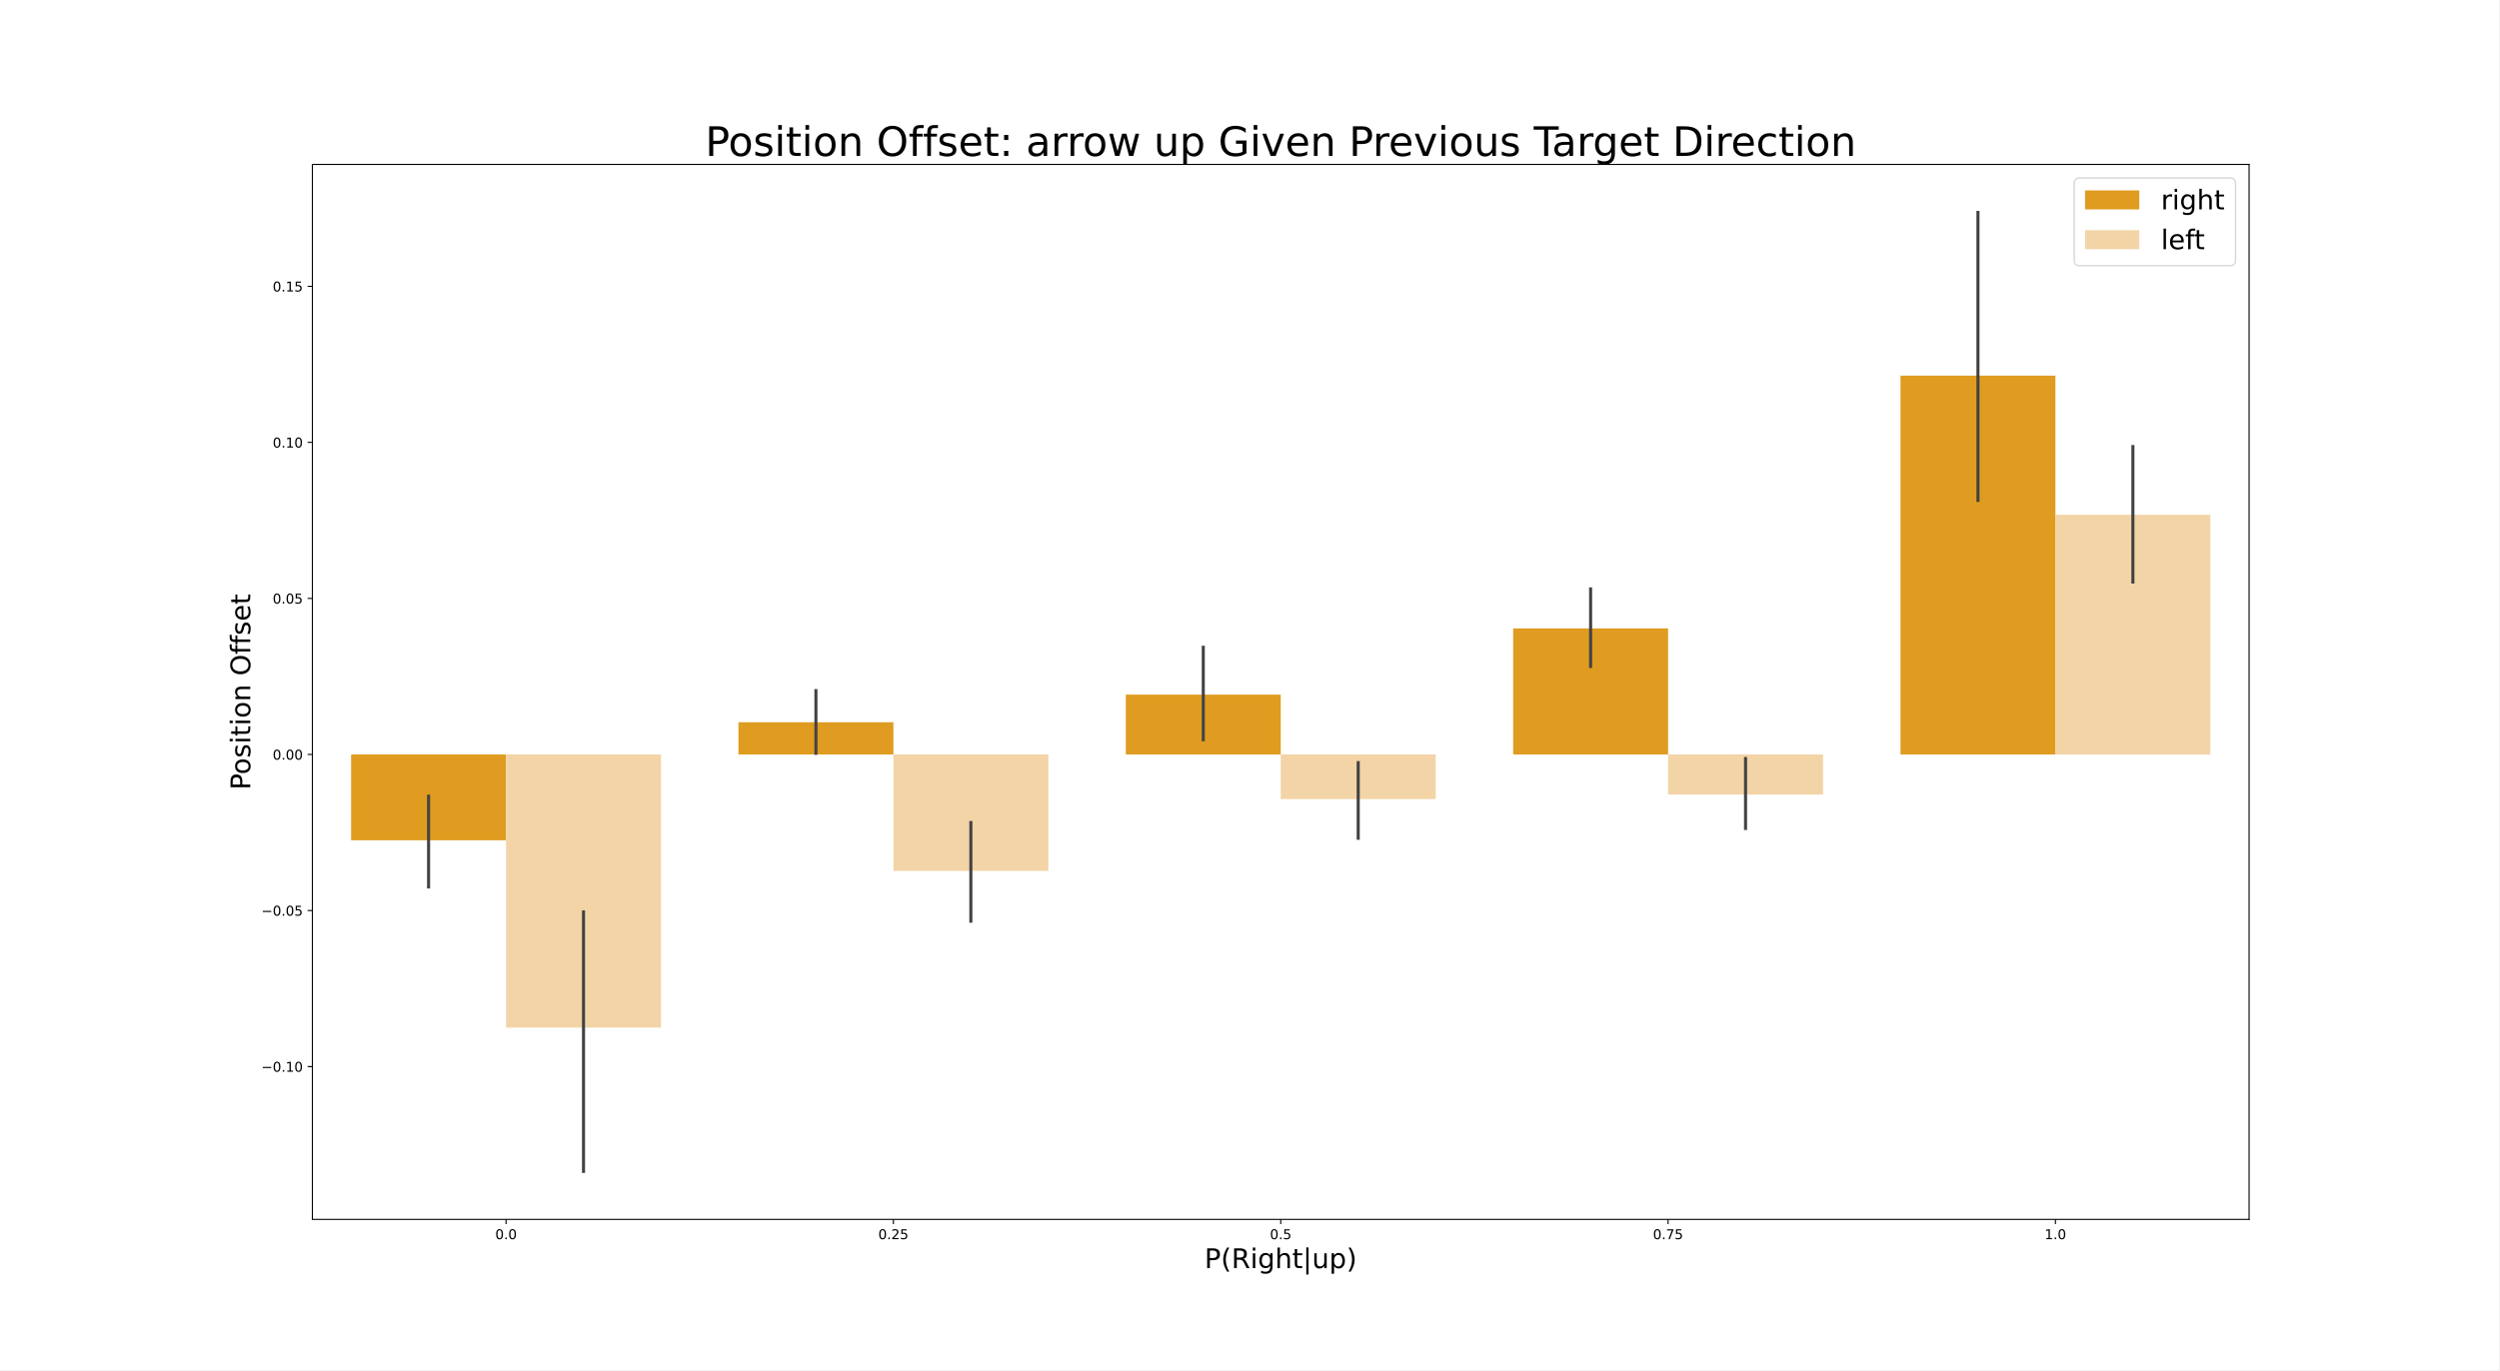
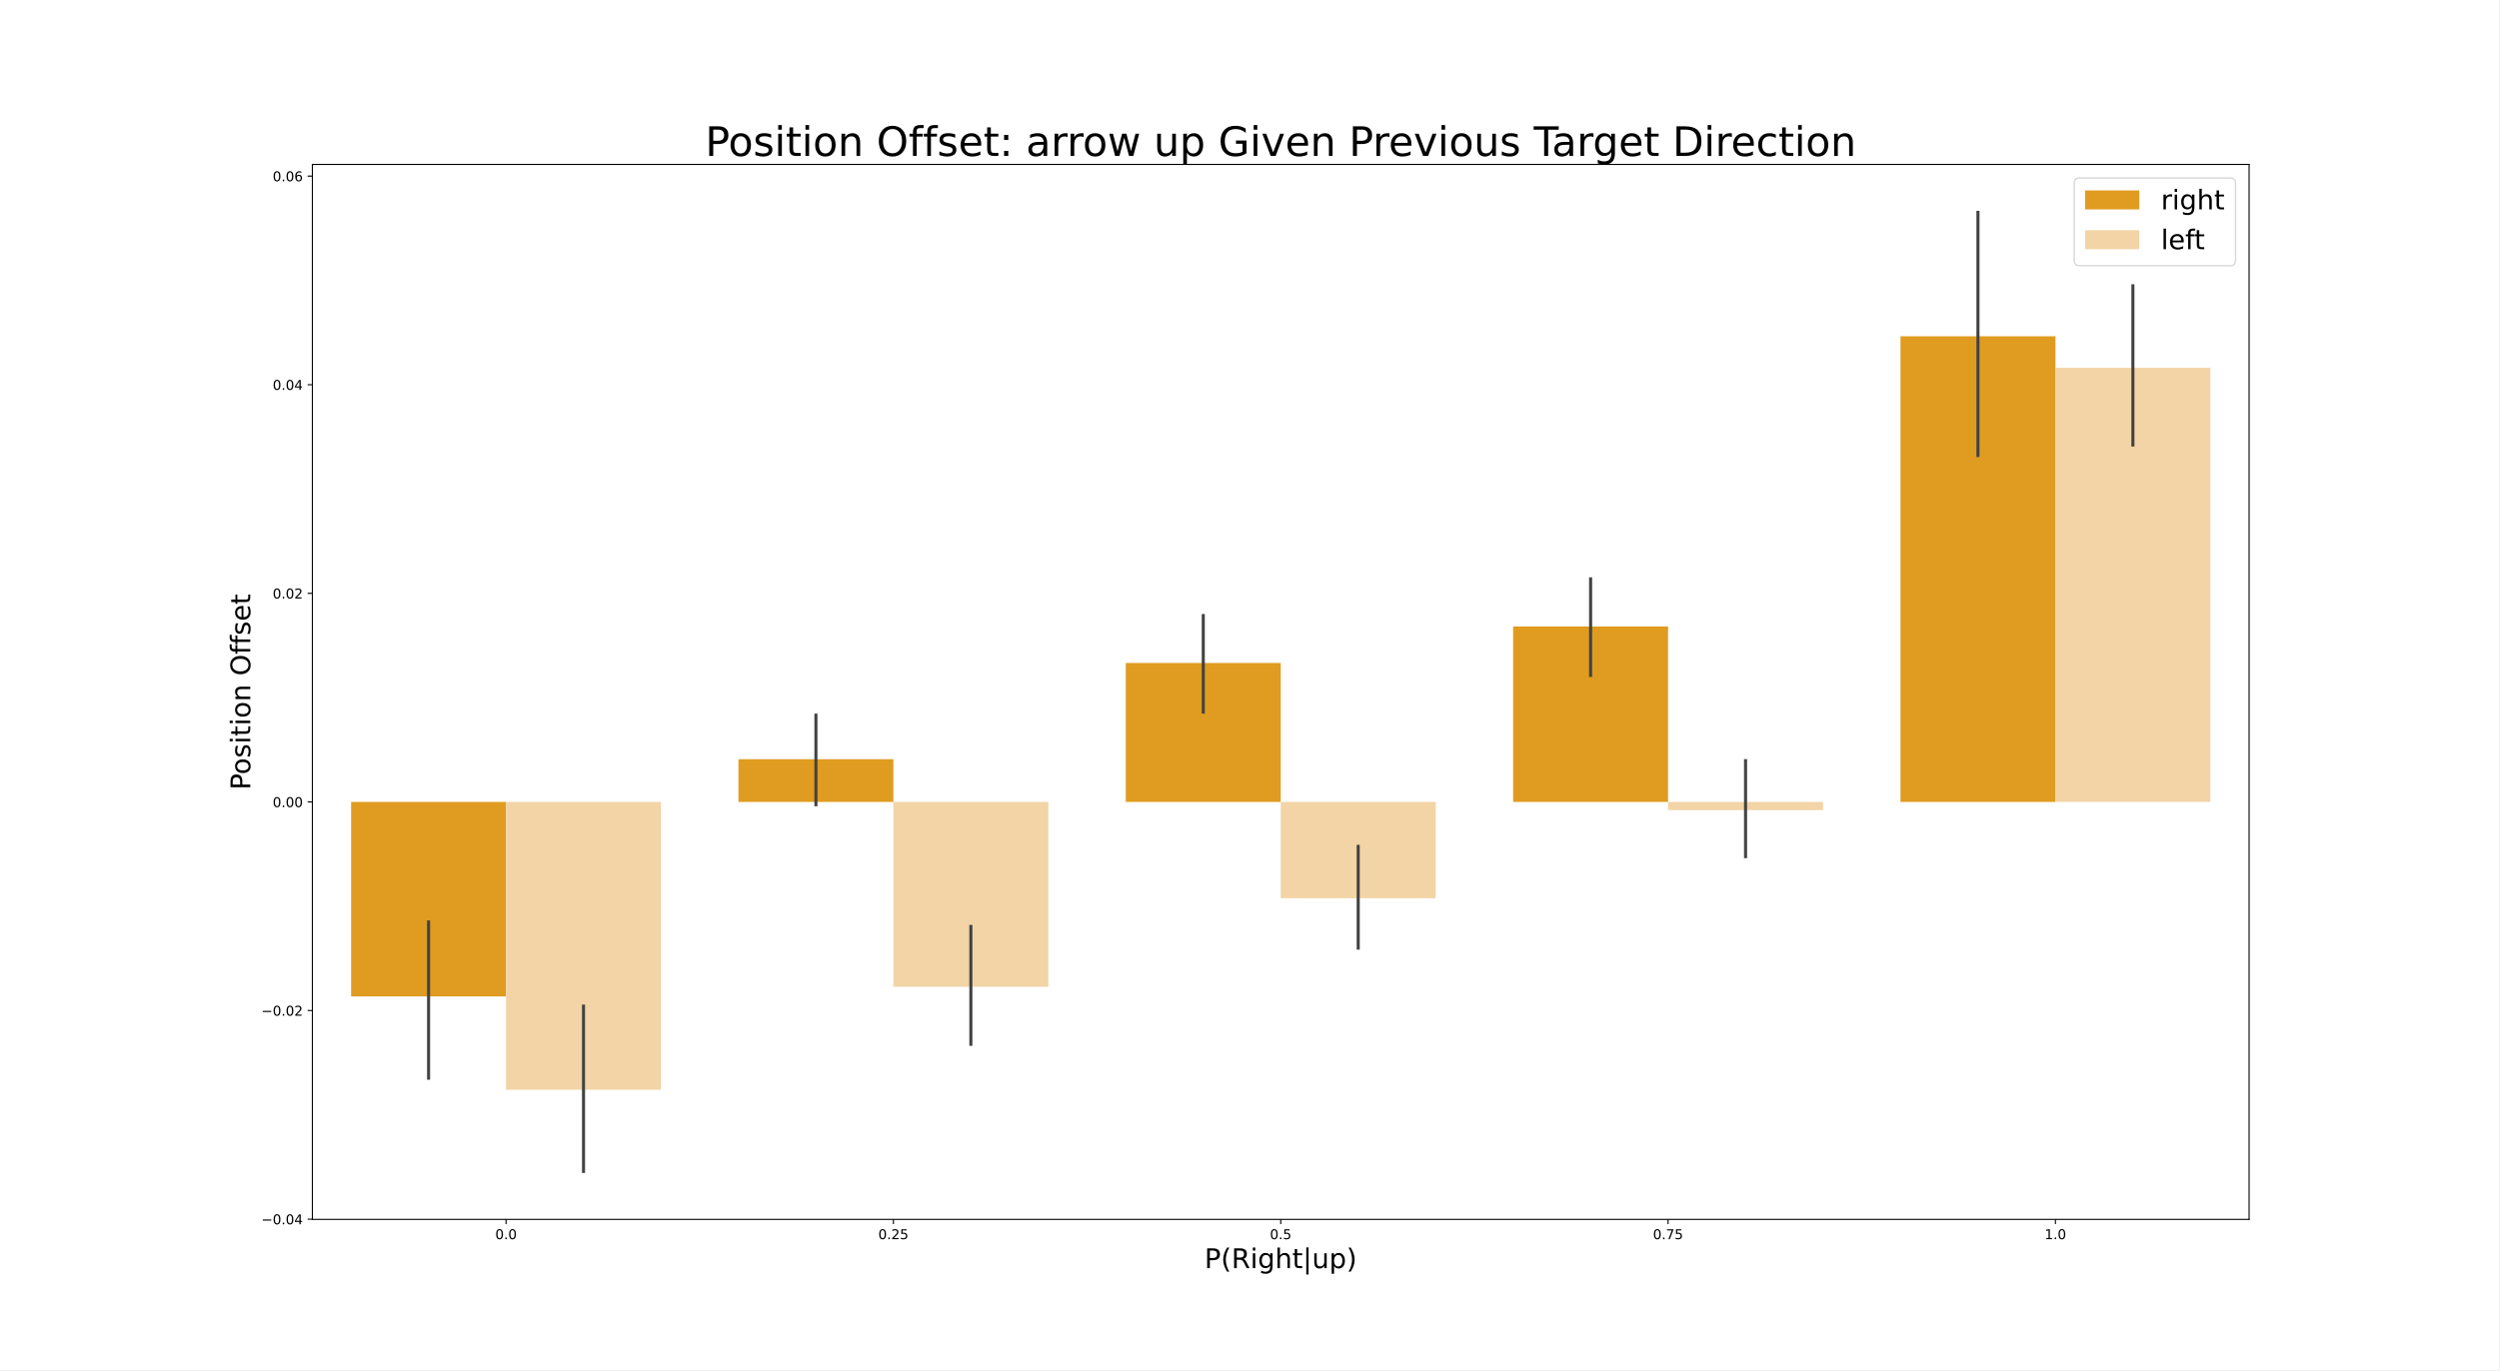
<svg xmlns="http://www.w3.org/2000/svg" xmlns:xlink="http://www.w3.org/1999/xlink" width="1843.2pt" height="1010.88pt" viewBox="0 0 1843.2 1010.88" version="1.1">
  <defs>
    <style type="text/css">*{stroke-linejoin: round; stroke-linecap: butt}</style>
  </defs>
  <g id="figure_1">
    <g id="patch_1">
      <path d="M 0 1010.88  L 1843.2 1010.88  L 1843.2 0  L 0 0  z " style="fill: #ffffff" />
    </g>
    <g id="axes_1">
      <g id="patch_2">
        <path d="M 230.4 899.683  L 1658.88 899.683  L 1658.88 121.306  L 230.4 121.306  z " style="fill: #ffffff" />
      </g>
      <g id="patch_3">
-         <path d="M 258.97 556.665  L 373.248 556.665  L 373.248 619.976  L 258.97 619.976  z " clip-path="url(#p16f278cf27)" style="fill: #df9c20" />
+         <path d="M 258.97 591.684  L 373.248 591.684  L 373.248 735.194  L 258.97 735.194  z " clip-path="url(#p121ba5d5dd)" style="fill: #df9c20" />
      </g>
      <g id="patch_4">
-         <path d="M 544.666 556.665  L 658.944 556.665  L 658.944 532.896  L 544.666 532.896  z " clip-path="url(#p16f278cf27)" style="fill: #df9c20" />
+         <path d="M 544.666 591.684  L 658.944 591.684  L 658.944 560.154  L 544.666 560.154  z " clip-path="url(#p121ba5d5dd)" style="fill: #df9c20" />
      </g>
      <g id="patch_5">
-         <path d="M 830.362 556.665  L 944.64 556.665  L 944.64 512.5  L 830.362 512.5  z " clip-path="url(#p16f278cf27)" style="fill: #df9c20" />
+         <path d="M 830.362 591.684  L 944.64 591.684  L 944.64 489.157  L 830.362 489.157  z " clip-path="url(#p121ba5d5dd)" style="fill: #df9c20" />
      </g>
      <g id="patch_6">
-         <path d="M 1116.058 556.665  L 1230.336 556.665  L 1230.336 463.643  L 1116.058 463.643  z " clip-path="url(#p16f278cf27)" style="fill: #df9c20" />
+         <path d="M 1116.058 591.684  L 1230.336 591.684  L 1230.336 462.225  L 1116.058 462.225  z " clip-path="url(#p121ba5d5dd)" style="fill: #df9c20" />
      </g>
      <g id="patch_7">
-         <path d="M 1401.754 556.665  L 1516.032 556.665  L 1516.032 277.151  L 1401.754 277.151  z " clip-path="url(#p16f278cf27)" style="fill: #df9c20" />
+         <path d="M 1401.754 591.684  L 1516.032 591.684  L 1516.032 248.1  L 1401.754 248.1  z " clip-path="url(#p121ba5d5dd)" style="fill: #df9c20" />
      </g>
      <g id="patch_8">
-         <path d="M 373.248 556.665  L 487.526 556.665  L 487.526 758.185  L 373.248 758.185  z " clip-path="url(#p16f278cf27)" style="fill: #f2d4a6" />
+         <path d="M 373.248 591.684  L 487.526 591.684  L 487.526 804.047  L 373.248 804.047  z " clip-path="url(#p121ba5d5dd)" style="fill: #f2d4a6" />
      </g>
      <g id="patch_9">
-         <path d="M 658.944 556.665  L 773.222 556.665  L 773.222 642.55  L 658.944 642.55  z " clip-path="url(#p16f278cf27)" style="fill: #f2d4a6" />
+         <path d="M 658.944 591.684  L 773.222 591.684  L 773.222 728.062  L 658.944 728.062  z " clip-path="url(#p121ba5d5dd)" style="fill: #f2d4a6" />
      </g>
      <g id="patch_10">
-         <path d="M 944.64 556.665  L 1058.918 556.665  L 1058.918 589.569  L 944.64 589.569  z " clip-path="url(#p16f278cf27)" style="fill: #f2d4a6" />
+         <path d="M 944.64 591.684  L 1058.918 591.684  L 1058.918 662.725  L 944.64 662.725  z " clip-path="url(#p121ba5d5dd)" style="fill: #f2d4a6" />
      </g>
      <g id="patch_11">
-         <path d="M 1230.336 556.665  L 1344.614 556.665  L 1344.614 586.218  L 1230.336 586.218  z " clip-path="url(#p16f278cf27)" style="fill: #f2d4a6" />
+         <path d="M 1230.336 591.684  L 1344.614 591.684  L 1344.614 597.696  L 1230.336 597.696  z " clip-path="url(#p121ba5d5dd)" style="fill: #f2d4a6" />
      </g>
      <g id="patch_12">
-         <path d="M 1516.032 556.665  L 1630.31 556.665  L 1630.31 379.823  L 1516.032 379.823  z " clip-path="url(#p16f278cf27)" style="fill: #f2d4a6" />
+         <path d="M 1516.032 591.684  L 1630.31 591.684  L 1630.31 271.41  L 1516.032 271.41  z " clip-path="url(#p121ba5d5dd)" style="fill: #f2d4a6" />
      </g>
      <g id="patch_13">
-         <path d="M 373.248 556.665  L 373.248 556.665  L 373.248 556.665  L 373.248 556.665  z " clip-path="url(#p16f278cf27)" style="fill: #df9c20" />
+         <path d="M 373.248 591.684  L 373.248 591.684  L 373.248 591.684  L 373.248 591.684  z " clip-path="url(#p121ba5d5dd)" style="fill: #df9c20" />
      </g>
      <g id="patch_14">
-         <path d="M 373.248 556.665  L 373.248 556.665  L 373.248 556.665  L 373.248 556.665  z " clip-path="url(#p16f278cf27)" style="fill: #f2d4a6" />
+         <path d="M 373.248 591.684  L 373.248 591.684  L 373.248 591.684  L 373.248 591.684  z " clip-path="url(#p121ba5d5dd)" style="fill: #f2d4a6" />
      </g>
      <g id="matplotlib.axis_1">
        <g id="xtick_1">
          <g id="line2d_1">
            <defs>
-               <path id="m11d85e8d3a" d="M 0 0  L 0 3.5  " style="stroke: #000000; stroke-width: 0.8" />
+               <path id="mec82e5e727" d="M 0 0  L 0 3.5  " style="stroke: #000000; stroke-width: 0.8" />
            </defs>
            <g>
-               <use xlink:href="#m11d85e8d3a" x="373.248" y="899.683" style="stroke: #000000; stroke-width: 0.8" />
+               <use xlink:href="#mec82e5e727" x="373.248" y="899.683" style="stroke: #000000; stroke-width: 0.8" />
            </g>
          </g>
          <g id="text_1">
            <g transform="translate(365.2964 914.2816) scale(0.1 -0.1)">
              <defs>
                <path id="DejaVuSans-30" d="M 2034 4250  Q 1547 4250 1301 3770  Q 1056 3291 1056 2328  Q 1056 1369 1301 889  Q 1547 409 2034 409  Q 2525 409 2770 889  Q 3016 1369 3016 2328  Q 3016 3291 2770 3770  Q 2525 4250 2034 4250  z M 2034 4750  Q 2819 4750 3233 4129  Q 3647 3509 3647 2328  Q 3647 1150 3233 529  Q 2819 -91 2034 -91  Q 1250 -91 836 529  Q 422 1150 422 2328  Q 422 3509 836 4129  Q 1250 4750 2034 4750  z " transform="scale(0.015625)" />
                <path id="DejaVuSans-2e" d="M 684 794  L 1344 794  L 1344 0  L 684 0  L 684 794  z " transform="scale(0.015625)" />
              </defs>
              <use xlink:href="#DejaVuSans-30" />
              <use xlink:href="#DejaVuSans-2e" x="63.623" />
              <use xlink:href="#DejaVuSans-30" x="95.41" />
            </g>
          </g>
        </g>
        <g id="xtick_2">
          <g id="line2d_2">
            <g>
-               <use xlink:href="#m11d85e8d3a" x="658.944" y="899.683" style="stroke: #000000; stroke-width: 0.8" />
+               <use xlink:href="#mec82e5e727" x="658.944" y="899.683" style="stroke: #000000; stroke-width: 0.8" />
            </g>
          </g>
          <g id="text_2">
            <g transform="translate(647.8112 914.2816) scale(0.1 -0.1)">
              <defs>
                <path id="DejaVuSans-32" d="M 1228 531  L 3431 531  L 3431 0  L 469 0  L 469 531  Q 828 903 1448 1529  Q 2069 2156 2228 2338  Q 2531 2678 2651 2914  Q 2772 3150 2772 3378  Q 2772 3750 2511 3984  Q 2250 4219 1831 4219  Q 1534 4219 1204 4116  Q 875 4013 500 3803  L 500 4441  Q 881 4594 1212 4672  Q 1544 4750 1819 4750  Q 2544 4750 2975 4387  Q 3406 4025 3406 3419  Q 3406 3131 3298 2873  Q 3191 2616 2906 2266  Q 2828 2175 2409 1742  Q 1991 1309 1228 531  z " transform="scale(0.015625)" />
                <path id="DejaVuSans-35" d="M 691 4666  L 3169 4666  L 3169 4134  L 1269 4134  L 1269 2991  Q 1406 3038 1543 3061  Q 1681 3084 1819 3084  Q 2600 3084 3056 2656  Q 3513 2228 3513 1497  Q 3513 744 3044 326  Q 2575 -91 1722 -91  Q 1428 -91 1123 -41  Q 819 9 494 109  L 494 744  Q 775 591 1075 516  Q 1375 441 1709 441  Q 2250 441 2565 725  Q 2881 1009 2881 1497  Q 2881 1984 2565 2268  Q 2250 2553 1709 2553  Q 1456 2553 1204 2497  Q 953 2441 691 2322  L 691 4666  z " transform="scale(0.015625)" />
              </defs>
              <use xlink:href="#DejaVuSans-30" />
              <use xlink:href="#DejaVuSans-2e" x="63.623" />
              <use xlink:href="#DejaVuSans-32" x="95.41" />
              <use xlink:href="#DejaVuSans-35" x="159.033" />
            </g>
          </g>
        </g>
        <g id="xtick_3">
          <g id="line2d_3">
            <g>
-               <use xlink:href="#m11d85e8d3a" x="944.64" y="899.683" style="stroke: #000000; stroke-width: 0.8" />
+               <use xlink:href="#mec82e5e727" x="944.64" y="899.683" style="stroke: #000000; stroke-width: 0.8" />
            </g>
          </g>
          <g id="text_3">
            <g transform="translate(936.6884 914.2816) scale(0.1 -0.1)">
              <use xlink:href="#DejaVuSans-30" />
              <use xlink:href="#DejaVuSans-2e" x="63.623" />
              <use xlink:href="#DejaVuSans-35" x="95.41" />
            </g>
          </g>
        </g>
        <g id="xtick_4">
          <g id="line2d_4">
            <g>
-               <use xlink:href="#m11d85e8d3a" x="1230.336" y="899.683" style="stroke: #000000; stroke-width: 0.8" />
+               <use xlink:href="#mec82e5e727" x="1230.336" y="899.683" style="stroke: #000000; stroke-width: 0.8" />
            </g>
          </g>
          <g id="text_4">
            <g transform="translate(1219.203 914.2816) scale(0.1 -0.1)">
              <defs>
                <path id="DejaVuSans-37" d="M 525 4666  L 3525 4666  L 3525 4397  L 1831 0  L 1172 0  L 2766 4134  L 525 4134  L 525 4666  z " transform="scale(0.015625)" />
              </defs>
              <use xlink:href="#DejaVuSans-30" />
              <use xlink:href="#DejaVuSans-2e" x="63.623" />
              <use xlink:href="#DejaVuSans-37" x="95.41" />
              <use xlink:href="#DejaVuSans-35" x="159.033" />
            </g>
          </g>
        </g>
        <g id="xtick_5">
          <g id="line2d_5">
            <g>
-               <use xlink:href="#m11d85e8d3a" x="1516.032" y="899.683" style="stroke: #000000; stroke-width: 0.8" />
+               <use xlink:href="#mec82e5e727" x="1516.032" y="899.683" style="stroke: #000000; stroke-width: 0.8" />
            </g>
          </g>
          <g id="text_5">
            <g transform="translate(1508.08 914.2816) scale(0.1 -0.1)">
              <defs>
                <path id="DejaVuSans-31" d="M 794 531  L 1825 531  L 1825 4091  L 703 3866  L 703 4441  L 1819 4666  L 2450 4666  L 2450 531  L 3481 531  L 3481 0  L 794 0  L 794 531  z " transform="scale(0.015625)" />
              </defs>
              <use xlink:href="#DejaVuSans-31" />
              <use xlink:href="#DejaVuSans-2e" x="63.623" />
              <use xlink:href="#DejaVuSans-30" x="95.41" />
            </g>
          </g>
        </g>
        <g id="text_6">
          <g transform="translate(888.4197 935.6457) scale(0.2 -0.2)">
            <defs>
              <path id="DejaVuSans-50" d="M 1259 4147  L 1259 2394  L 2053 2394  Q 2494 2394 2734 2622  Q 2975 2850 2975 3272  Q 2975 3691 2734 3919  Q 2494 4147 2053 4147  L 1259 4147  z M 628 4666  L 2053 4666  Q 2838 4666 3239 4311  Q 3641 3956 3641 3272  Q 3641 2581 3239 2228  Q 2838 1875 2053 1875  L 1259 1875  L 1259 0  L 628 0  L 628 4666  z " transform="scale(0.015625)" />
              <path id="DejaVuSans-28" d="M 1984 4856  Q 1566 4138 1362 3434  Q 1159 2731 1159 2009  Q 1159 1288 1364 580  Q 1569 -128 1984 -844  L 1484 -844  Q 1016 -109 783 600  Q 550 1309 550 2009  Q 550 2706 781 3412  Q 1013 4119 1484 4856  L 1984 4856  z " transform="scale(0.015625)" />
              <path id="DejaVuSans-52" d="M 2841 2188  Q 3044 2119 3236 1894  Q 3428 1669 3622 1275  L 4263 0  L 3584 0  L 2988 1197  Q 2756 1666 2539 1819  Q 2322 1972 1947 1972  L 1259 1972  L 1259 0  L 628 0  L 628 4666  L 2053 4666  Q 2853 4666 3247 4331  Q 3641 3997 3641 3322  Q 3641 2881 3436 2590  Q 3231 2300 2841 2188  z M 1259 4147  L 1259 2491  L 2053 2491  Q 2509 2491 2742 2702  Q 2975 2913 2975 3322  Q 2975 3731 2742 3939  Q 2509 4147 2053 4147  L 1259 4147  z " transform="scale(0.015625)" />
              <path id="DejaVuSans-69" d="M 603 3500  L 1178 3500  L 1178 0  L 603 0  L 603 3500  z M 603 4863  L 1178 4863  L 1178 4134  L 603 4134  L 603 4863  z " transform="scale(0.015625)" />
              <path id="DejaVuSans-67" d="M 2906 1791  Q 2906 2416 2648 2759  Q 2391 3103 1925 3103  Q 1463 3103 1205 2759  Q 947 2416 947 1791  Q 947 1169 1205 825  Q 1463 481 1925 481  Q 2391 481 2648 825  Q 2906 1169 2906 1791  z M 3481 434  Q 3481 -459 3084 -895  Q 2688 -1331 1869 -1331  Q 1566 -1331 1297 -1286  Q 1028 -1241 775 -1147  L 775 -588  Q 1028 -725 1275 -790  Q 1522 -856 1778 -856  Q 2344 -856 2625 -561  Q 2906 -266 2906 331  L 2906 616  Q 2728 306 2450 153  Q 2172 0 1784 0  Q 1141 0 747 490  Q 353 981 353 1791  Q 353 2603 747 3093  Q 1141 3584 1784 3584  Q 2172 3584 2450 3431  Q 2728 3278 2906 2969  L 2906 3500  L 3481 3500  L 3481 434  z " transform="scale(0.015625)" />
              <path id="DejaVuSans-68" d="M 3513 2113  L 3513 0  L 2938 0  L 2938 2094  Q 2938 2591 2744 2837  Q 2550 3084 2163 3084  Q 1697 3084 1428 2787  Q 1159 2491 1159 1978  L 1159 0  L 581 0  L 581 4863  L 1159 4863  L 1159 2956  Q 1366 3272 1645 3428  Q 1925 3584 2291 3584  Q 2894 3584 3203 3211  Q 3513 2838 3513 2113  z " transform="scale(0.015625)" />
              <path id="DejaVuSans-74" d="M 1172 4494  L 1172 3500  L 2356 3500  L 2356 3053  L 1172 3053  L 1172 1153  Q 1172 725 1289 603  Q 1406 481 1766 481  L 2356 481  L 2356 0  L 1766 0  Q 1100 0 847 248  Q 594 497 594 1153  L 594 3053  L 172 3053  L 172 3500  L 594 3500  L 594 4494  L 1172 4494  z " transform="scale(0.015625)" />
              <path id="DejaVuSans-7c" d="M 1344 4891  L 1344 -1509  L 813 -1509  L 813 4891  L 1344 4891  z " transform="scale(0.015625)" />
              <path id="DejaVuSans-75" d="M 544 1381  L 544 3500  L 1119 3500  L 1119 1403  Q 1119 906 1312 657  Q 1506 409 1894 409  Q 2359 409 2629 706  Q 2900 1003 2900 1516  L 2900 3500  L 3475 3500  L 3475 0  L 2900 0  L 2900 538  Q 2691 219 2414 64  Q 2138 -91 1772 -91  Q 1169 -91 856 284  Q 544 659 544 1381  z M 1991 3584  L 1991 3584  z " transform="scale(0.015625)" />
              <path id="DejaVuSans-70" d="M 1159 525  L 1159 -1331  L 581 -1331  L 581 3500  L 1159 3500  L 1159 2969  Q 1341 3281 1617 3432  Q 1894 3584 2278 3584  Q 2916 3584 3314 3078  Q 3713 2572 3713 1747  Q 3713 922 3314 415  Q 2916 -91 2278 -91  Q 1894 -91 1617 61  Q 1341 213 1159 525  z M 3116 1747  Q 3116 2381 2855 2742  Q 2594 3103 2138 3103  Q 1681 3103 1420 2742  Q 1159 2381 1159 1747  Q 1159 1113 1420 752  Q 1681 391 2138 391  Q 2594 391 2855 752  Q 3116 1113 3116 1747  z " transform="scale(0.015625)" />
              <path id="DejaVuSans-29" d="M 513 4856  L 1013 4856  Q 1481 4119 1714 3412  Q 1947 2706 1947 2009  Q 1947 1309 1714 600  Q 1481 -109 1013 -844  L 513 -844  Q 928 -128 1133 580  Q 1338 1288 1338 2009  Q 1338 2731 1133 3434  Q 928 4138 513 4856  z " transform="scale(0.015625)" />
            </defs>
            <use xlink:href="#DejaVuSans-50" />
            <use xlink:href="#DejaVuSans-28" x="60.303" />
            <use xlink:href="#DejaVuSans-52" x="99.316" />
            <use xlink:href="#DejaVuSans-69" x="168.799" />
            <use xlink:href="#DejaVuSans-67" x="196.582" />
            <use xlink:href="#DejaVuSans-68" x="260.059" />
            <use xlink:href="#DejaVuSans-74" x="323.438" />
            <use xlink:href="#DejaVuSans-7c" x="362.646" />
            <use xlink:href="#DejaVuSans-75" x="396.338" />
            <use xlink:href="#DejaVuSans-70" x="459.717" />
            <use xlink:href="#DejaVuSans-29" x="523.193" />
          </g>
        </g>
      </g>
      <g id="matplotlib.axis_2">
        <g id="ytick_1">
          <g id="line2d_6">
            <defs>
-               <path id="mbf308cf0f1" d="M 0 0  L -3.5 0  " style="stroke: #000000; stroke-width: 0.8" />
+               <path id="m2bb3cd6222" d="M 0 0  L -3.5 0  " style="stroke: #000000; stroke-width: 0.8" />
            </defs>
            <g>
-               <use xlink:href="#mbf308cf0f1" x="230.4" y="786.947" style="stroke: #000000; stroke-width: 0.8" />
+               <use xlink:href="#m2bb3cd6222" x="230.4" y="899.516" style="stroke: #000000; stroke-width: 0.8" />
            </g>
          </g>
          <g id="text_7">
-             <g transform="translate(192.7547 790.7467) scale(0.1 -0.1)">
+             <g transform="translate(192.7547 903.315) scale(0.1 -0.1)">
              <defs>
                <path id="DejaVuSans-2212" d="M 678 2272  L 4684 2272  L 4684 1741  L 678 1741  L 678 2272  z " transform="scale(0.015625)" />
-               </defs>
-               <use xlink:href="#DejaVuSans-2212" />
-               <use xlink:href="#DejaVuSans-30" x="83.789" />
-               <use xlink:href="#DejaVuSans-2e" x="147.412" />
-               <use xlink:href="#DejaVuSans-31" x="179.199" />
-               <use xlink:href="#DejaVuSans-30" x="242.822" />
-             </g>
-           </g>
-         </g>
-         <g id="ytick_2">
-           <g id="line2d_7">
-             <g>
-               <use xlink:href="#mbf308cf0f1" x="230.4" y="671.806" style="stroke: #000000; stroke-width: 0.8" />
-             </g>
-           </g>
-           <g id="text_8">
-             <g transform="translate(192.7547 675.6055) scale(0.1 -0.1)">
+                 <path id="DejaVuSans-34" d="M 2419 4116  L 825 1625  L 2419 1625  L 2419 4116  z M 2253 4666  L 3047 4666  L 3047 1625  L 3713 1625  L 3713 1100  L 3047 1100  L 3047 0  L 2419 0  L 2419 1100  L 313 1100  L 313 1709  L 2253 4666  z " transform="scale(0.015625)" />
+               </defs>
              <use xlink:href="#DejaVuSans-2212" />
              <use xlink:href="#DejaVuSans-30" x="83.789" />
              <use xlink:href="#DejaVuSans-2e" x="147.412" />
              <use xlink:href="#DejaVuSans-30" x="179.199" />
-               <use xlink:href="#DejaVuSans-35" x="242.822" />
+               <use xlink:href="#DejaVuSans-34" x="242.822" />
+             </g>
+           </g>
+         </g>
+         <g id="ytick_2">
+           <g id="line2d_7">
+             <g>
+               <use xlink:href="#m2bb3cd6222" x="230.4" y="745.6" style="stroke: #000000; stroke-width: 0.8" />
+             </g>
+           </g>
+           <g id="text_8">
+             <g transform="translate(192.7547 749.3989) scale(0.1 -0.1)">
+               <use xlink:href="#DejaVuSans-2212" />
+               <use xlink:href="#DejaVuSans-30" x="83.789" />
+               <use xlink:href="#DejaVuSans-2e" x="147.412" />
+               <use xlink:href="#DejaVuSans-30" x="179.199" />
+               <use xlink:href="#DejaVuSans-32" x="242.822" />
            </g>
          </g>
        </g>
        <g id="ytick_3">
          <g id="line2d_8">
            <g>
-               <use xlink:href="#mbf308cf0f1" x="230.4" y="556.665" style="stroke: #000000; stroke-width: 0.8" />
+               <use xlink:href="#m2bb3cd6222" x="230.4" y="591.684" style="stroke: #000000; stroke-width: 0.8" />
            </g>
          </g>
          <g id="text_9">
-             <g transform="translate(201.1344 560.4644) scale(0.1 -0.1)">
+             <g transform="translate(201.1344 595.4828) scale(0.1 -0.1)">
              <use xlink:href="#DejaVuSans-30" />
              <use xlink:href="#DejaVuSans-2e" x="63.623" />
              <use xlink:href="#DejaVuSans-30" x="95.41" />
              <use xlink:href="#DejaVuSans-30" x="159.033" />
            </g>
          </g>
        </g>
        <g id="ytick_4">
          <g id="line2d_9">
            <g>
-               <use xlink:href="#mbf308cf0f1" x="230.4" y="441.524" style="stroke: #000000; stroke-width: 0.8" />
+               <use xlink:href="#m2bb3cd6222" x="230.4" y="437.767" style="stroke: #000000; stroke-width: 0.8" />
            </g>
          </g>
          <g id="text_10">
-             <g transform="translate(201.1344 445.3232) scale(0.1 -0.1)">
-               <use xlink:href="#DejaVuSans-30" />
-               <use xlink:href="#DejaVuSans-2e" x="63.623" />
-               <use xlink:href="#DejaVuSans-30" x="95.41" />
-               <use xlink:href="#DejaVuSans-35" x="159.033" />
+             <g transform="translate(201.1344 441.5666) scale(0.1 -0.1)">
+               <use xlink:href="#DejaVuSans-30" />
+               <use xlink:href="#DejaVuSans-2e" x="63.623" />
+               <use xlink:href="#DejaVuSans-30" x="95.41" />
+               <use xlink:href="#DejaVuSans-32" x="159.033" />
            </g>
          </g>
        </g>
        <g id="ytick_5">
          <g id="line2d_10">
            <g>
-               <use xlink:href="#mbf308cf0f1" x="230.4" y="326.383" style="stroke: #000000; stroke-width: 0.8" />
+               <use xlink:href="#m2bb3cd6222" x="230.4" y="283.851" style="stroke: #000000; stroke-width: 0.8" />
            </g>
          </g>
          <g id="text_11">
-             <g transform="translate(201.1344 330.182) scale(0.1 -0.1)">
-               <use xlink:href="#DejaVuSans-30" />
-               <use xlink:href="#DejaVuSans-2e" x="63.623" />
-               <use xlink:href="#DejaVuSans-31" x="95.41" />
-               <use xlink:href="#DejaVuSans-30" x="159.033" />
+             <g transform="translate(201.1344 287.6505) scale(0.1 -0.1)">
+               <use xlink:href="#DejaVuSans-30" />
+               <use xlink:href="#DejaVuSans-2e" x="63.623" />
+               <use xlink:href="#DejaVuSans-30" x="95.41" />
+               <use xlink:href="#DejaVuSans-34" x="159.033" />
            </g>
          </g>
        </g>
        <g id="ytick_6">
          <g id="line2d_11">
            <g>
-               <use xlink:href="#mbf308cf0f1" x="230.4" y="211.242" style="stroke: #000000; stroke-width: 0.8" />
+               <use xlink:href="#m2bb3cd6222" x="230.4" y="129.935" style="stroke: #000000; stroke-width: 0.8" />
            </g>
          </g>
          <g id="text_12">
-             <g transform="translate(201.1344 215.0409) scale(0.1 -0.1)">
-               <use xlink:href="#DejaVuSans-30" />
-               <use xlink:href="#DejaVuSans-2e" x="63.623" />
-               <use xlink:href="#DejaVuSans-31" x="95.41" />
-               <use xlink:href="#DejaVuSans-35" x="159.033" />
+             <g transform="translate(201.1344 133.7344) scale(0.1 -0.1)">
+               <defs>
+                 <path id="DejaVuSans-36" d="M 2113 2584  Q 1688 2584 1439 2293  Q 1191 2003 1191 1497  Q 1191 994 1439 701  Q 1688 409 2113 409  Q 2538 409 2786 701  Q 3034 994 3034 1497  Q 3034 2003 2786 2293  Q 2538 2584 2113 2584  z M 3366 4563  L 3366 3988  Q 3128 4100 2886 4159  Q 2644 4219 2406 4219  Q 1781 4219 1451 3797  Q 1122 3375 1075 2522  Q 1259 2794 1537 2939  Q 1816 3084 2150 3084  Q 2853 3084 3261 2657  Q 3669 2231 3669 1497  Q 3669 778 3244 343  Q 2819 -91 2113 -91  Q 1303 -91 875 529  Q 447 1150 447 2328  Q 447 3434 972 4092  Q 1497 4750 2381 4750  Q 2619 4750 2861 4703  Q 3103 4656 3366 4563  z " transform="scale(0.015625)" />
+               </defs>
+               <use xlink:href="#DejaVuSans-30" />
+               <use xlink:href="#DejaVuSans-2e" x="63.623" />
+               <use xlink:href="#DejaVuSans-30" x="95.41" />
+               <use xlink:href="#DejaVuSans-36" x="159.033" />
            </g>
          </g>
        </g>
        <g id="text_13">
          <g transform="translate(184.5953 582.796) rotate(-90) scale(0.2 -0.2)">
            <defs>
              <path id="DejaVuSans-6f" d="M 1959 3097  Q 1497 3097 1228 2736  Q 959 2375 959 1747  Q 959 1119 1226 758  Q 1494 397 1959 397  Q 2419 397 2687 759  Q 2956 1122 2956 1747  Q 2956 2369 2687 2733  Q 2419 3097 1959 3097  z M 1959 3584  Q 2709 3584 3137 3096  Q 3566 2609 3566 1747  Q 3566 888 3137 398  Q 2709 -91 1959 -91  Q 1206 -91 779 398  Q 353 888 353 1747  Q 353 2609 779 3096  Q 1206 3584 1959 3584  z " transform="scale(0.015625)" />
              <path id="DejaVuSans-73" d="M 2834 3397  L 2834 2853  Q 2591 2978 2328 3040  Q 2066 3103 1784 3103  Q 1356 3103 1142 2972  Q 928 2841 928 2578  Q 928 2378 1081 2264  Q 1234 2150 1697 2047  L 1894 2003  Q 2506 1872 2764 1633  Q 3022 1394 3022 966  Q 3022 478 2636 193  Q 2250 -91 1575 -91  Q 1294 -91 989 -36  Q 684 19 347 128  L 347 722  Q 666 556 975 473  Q 1284 391 1588 391  Q 1994 391 2212 530  Q 2431 669 2431 922  Q 2431 1156 2273 1281  Q 2116 1406 1581 1522  L 1381 1569  Q 847 1681 609 1914  Q 372 2147 372 2553  Q 372 3047 722 3315  Q 1072 3584 1716 3584  Q 2034 3584 2315 3537  Q 2597 3491 2834 3397  z " transform="scale(0.015625)" />
              <path id="DejaVuSans-6e" d="M 3513 2113  L 3513 0  L 2938 0  L 2938 2094  Q 2938 2591 2744 2837  Q 2550 3084 2163 3084  Q 1697 3084 1428 2787  Q 1159 2491 1159 1978  L 1159 0  L 581 0  L 581 3500  L 1159 3500  L 1159 2956  Q 1366 3272 1645 3428  Q 1925 3584 2291 3584  Q 2894 3584 3203 3211  Q 3513 2838 3513 2113  z " transform="scale(0.015625)" />
              <path id="DejaVuSans-20" transform="scale(0.015625)" />
              <path id="DejaVuSans-4f" d="M 2522 4238  Q 1834 4238 1429 3725  Q 1025 3213 1025 2328  Q 1025 1447 1429 934  Q 1834 422 2522 422  Q 3209 422 3611 934  Q 4013 1447 4013 2328  Q 4013 3213 3611 3725  Q 3209 4238 2522 4238  z M 2522 4750  Q 3503 4750 4090 4092  Q 4678 3434 4678 2328  Q 4678 1225 4090 567  Q 3503 -91 2522 -91  Q 1538 -91 948 565  Q 359 1222 359 2328  Q 359 3434 948 4092  Q 1538 4750 2522 4750  z " transform="scale(0.015625)" />
              <path id="DejaVuSans-66" d="M 2375 4863  L 2375 4384  L 1825 4384  Q 1516 4384 1395 4259  Q 1275 4134 1275 3809  L 1275 3500  L 2222 3500  L 2222 3053  L 1275 3053  L 1275 0  L 697 0  L 697 3053  L 147 3053  L 147 3500  L 697 3500  L 697 3744  Q 697 4328 969 4595  Q 1241 4863 1831 4863  L 2375 4863  z " transform="scale(0.015625)" />
              <path id="DejaVuSans-65" d="M 3597 1894  L 3597 1613  L 953 1613  Q 991 1019 1311 708  Q 1631 397 2203 397  Q 2534 397 2845 478  Q 3156 559 3463 722  L 3463 178  Q 3153 47 2828 -22  Q 2503 -91 2169 -91  Q 1331 -91 842 396  Q 353 884 353 1716  Q 353 2575 817 3079  Q 1281 3584 2069 3584  Q 2775 3584 3186 3129  Q 3597 2675 3597 1894  z M 3022 2063  Q 3016 2534 2758 2815  Q 2500 3097 2075 3097  Q 1594 3097 1305 2825  Q 1016 2553 972 2059  L 3022 2063  z " transform="scale(0.015625)" />
            </defs>
            <use xlink:href="#DejaVuSans-50" />
            <use xlink:href="#DejaVuSans-6f" x="56.678" />
            <use xlink:href="#DejaVuSans-73" x="117.859" />
            <use xlink:href="#DejaVuSans-69" x="169.959" />
            <use xlink:href="#DejaVuSans-74" x="197.742" />
            <use xlink:href="#DejaVuSans-69" x="236.951" />
            <use xlink:href="#DejaVuSans-6f" x="264.734" />
            <use xlink:href="#DejaVuSans-6e" x="325.916" />
            <use xlink:href="#DejaVuSans-20" x="389.295" />
            <use xlink:href="#DejaVuSans-4f" x="421.082" />
            <use xlink:href="#DejaVuSans-66" x="499.793" />
            <use xlink:href="#DejaVuSans-66" x="534.998" />
            <use xlink:href="#DejaVuSans-73" x="570.203" />
            <use xlink:href="#DejaVuSans-65" x="622.303" />
            <use xlink:href="#DejaVuSans-74" x="683.826" />
          </g>
        </g>
      </g>
      <g id="line2d_12">
-         <path d="M 316.109 654.397  L 316.109 587.427  " clip-path="url(#p16f278cf27)" style="fill: none; stroke: #424242; stroke-width: 2.25; stroke-linecap: square" />
+         <path d="M 316.109 795.555  L 316.109 680.253  " clip-path="url(#p121ba5d5dd)" style="fill: none; stroke: #424242; stroke-width: 2.25; stroke-linecap: square" />
      </g>
      <g id="line2d_13">
-         <path d="M 601.805 555.816  L 601.805 509.579  " clip-path="url(#p16f278cf27)" style="fill: none; stroke: #424242; stroke-width: 2.25; stroke-linecap: square" />
+         <path d="M 601.805 593.738  L 601.805 527.62  " clip-path="url(#p121ba5d5dd)" style="fill: none; stroke: #424242; stroke-width: 2.25; stroke-linecap: square" />
      </g>
      <g id="line2d_14">
-         <path d="M 887.501 545.77  L 887.501 477.556  " clip-path="url(#p16f278cf27)" style="fill: none; stroke: #424242; stroke-width: 2.25; stroke-linecap: square" />
+         <path d="M 887.501 525.394  L 887.501 454.152  " clip-path="url(#p121ba5d5dd)" style="fill: none; stroke: #424242; stroke-width: 2.25; stroke-linecap: square" />
      </g>
      <g id="line2d_15">
-         <path d="M 1173.197 491.728  L 1173.197 434.521  " clip-path="url(#p16f278cf27)" style="fill: none; stroke: #424242; stroke-width: 2.25; stroke-linecap: square" />
+         <path d="M 1173.197 498.318  L 1173.197 427.091  " clip-path="url(#p121ba5d5dd)" style="fill: none; stroke: #424242; stroke-width: 2.25; stroke-linecap: square" />
      </g>
      <g id="line2d_16">
-         <path d="M 1458.893 369.242  L 1458.893 156.686  " clip-path="url(#p16f278cf27)" style="fill: none; stroke: #424242; stroke-width: 2.25; stroke-linecap: square" />
+         <path d="M 1458.893 336.092  L 1458.893 156.686  " clip-path="url(#p121ba5d5dd)" style="fill: none; stroke: #424242; stroke-width: 2.25; stroke-linecap: square" />
      </g>
      <g id="line2d_17">
-         <path d="M 430.387 864.302  L 430.387 672.829  " clip-path="url(#p16f278cf27)" style="fill: none; stroke: #424242; stroke-width: 2.25; stroke-linecap: square" />
+         <path d="M 430.387 864.302  L 430.387 742.32  " clip-path="url(#p121ba5d5dd)" style="fill: none; stroke: #424242; stroke-width: 2.25; stroke-linecap: square" />
      </g>
      <g id="line2d_18">
-         <path d="M 716.083 679.696  L 716.083 606.896  " clip-path="url(#p16f278cf27)" style="fill: none; stroke: #424242; stroke-width: 2.25; stroke-linecap: square" />
+         <path d="M 716.083 770.529  L 716.083 683.533  " clip-path="url(#p121ba5d5dd)" style="fill: none; stroke: #424242; stroke-width: 2.25; stroke-linecap: square" />
      </g>
      <g id="line2d_19">
-         <path d="M 1001.779 618.506  L 1001.779 562.702  " clip-path="url(#p16f278cf27)" style="fill: none; stroke: #424242; stroke-width: 2.25; stroke-linecap: square" />
+         <path d="M 1001.779 699.515  L 1001.779 624.449  " clip-path="url(#p121ba5d5dd)" style="fill: none; stroke: #424242; stroke-width: 2.25; stroke-linecap: square" />
      </g>
      <g id="line2d_20">
-         <path d="M 1287.475 611.284  L 1287.475 559.663  " clip-path="url(#p16f278cf27)" style="fill: none; stroke: #424242; stroke-width: 2.25; stroke-linecap: square" />
+         <path d="M 1287.475 632.028  L 1287.475 561.216  " clip-path="url(#p121ba5d5dd)" style="fill: none; stroke: #424242; stroke-width: 2.25; stroke-linecap: square" />
      </g>
      <g id="line2d_21">
-         <path d="M 1573.171 429.466  L 1573.171 329.474  " clip-path="url(#p16f278cf27)" style="fill: none; stroke: #424242; stroke-width: 2.25; stroke-linecap: square" />
+         <path d="M 1573.171 328.349  L 1573.171 210.852  " clip-path="url(#p121ba5d5dd)" style="fill: none; stroke: #424242; stroke-width: 2.25; stroke-linecap: square" />
      </g>
      <g id="patch_15">
        <path d="M 230.4 899.683  L 230.4 121.306  " style="fill: none; stroke: #000000; stroke-width: 0.8; stroke-linejoin: miter; stroke-linecap: square" />
      </g>
      <g id="patch_16">
        <path d="M 1658.88 899.683  L 1658.88 121.306  " style="fill: none; stroke: #000000; stroke-width: 0.8; stroke-linejoin: miter; stroke-linecap: square" />
      </g>
      <g id="patch_17">
        <path d="M 230.4 899.683  L 1658.88 899.683  " style="fill: none; stroke: #000000; stroke-width: 0.8; stroke-linejoin: miter; stroke-linecap: square" />
      </g>
      <g id="patch_18">
        <path d="M 230.4 121.306  L 1658.88 121.306  " style="fill: none; stroke: #000000; stroke-width: 0.8; stroke-linejoin: miter; stroke-linecap: square" />
      </g>
      <g id="text_14">
        <g transform="translate(520.1728 115.0665) scale(0.3 -0.3)">
          <defs>
            <path id="DejaVuSans-3a" d="M 750 794  L 1409 794  L 1409 0  L 750 0  L 750 794  z M 750 3309  L 1409 3309  L 1409 2516  L 750 2516  L 750 3309  z " transform="scale(0.015625)" />
            <path id="DejaVuSans-61" d="M 2194 1759  Q 1497 1759 1228 1600  Q 959 1441 959 1056  Q 959 750 1161 570  Q 1363 391 1709 391  Q 2188 391 2477 730  Q 2766 1069 2766 1631  L 2766 1759  L 2194 1759  z M 3341 1997  L 3341 0  L 2766 0  L 2766 531  Q 2569 213 2275 61  Q 1981 -91 1556 -91  Q 1019 -91 701 211  Q 384 513 384 1019  Q 384 1609 779 1909  Q 1175 2209 1959 2209  L 2766 2209  L 2766 2266  Q 2766 2663 2505 2880  Q 2244 3097 1772 3097  Q 1472 3097 1187 3025  Q 903 2953 641 2809  L 641 3341  Q 956 3463 1253 3523  Q 1550 3584 1831 3584  Q 2591 3584 2966 3190  Q 3341 2797 3341 1997  z " transform="scale(0.015625)" />
            <path id="DejaVuSans-72" d="M 2631 2963  Q 2534 3019 2420 3045  Q 2306 3072 2169 3072  Q 1681 3072 1420 2755  Q 1159 2438 1159 1844  L 1159 0  L 581 0  L 581 3500  L 1159 3500  L 1159 2956  Q 1341 3275 1631 3429  Q 1922 3584 2338 3584  Q 2397 3584 2469 3576  Q 2541 3569 2628 3553  L 2631 2963  z " transform="scale(0.015625)" />
            <path id="DejaVuSans-77" d="M 269 3500  L 844 3500  L 1563 769  L 2278 3500  L 2956 3500  L 3675 769  L 4391 3500  L 4966 3500  L 4050 0  L 3372 0  L 2619 2869  L 1863 0  L 1184 0  L 269 3500  z " transform="scale(0.015625)" />
            <path id="DejaVuSans-47" d="M 3809 666  L 3809 1919  L 2778 1919  L 2778 2438  L 4434 2438  L 4434 434  Q 4069 175 3628 42  Q 3188 -91 2688 -91  Q 1594 -91 976 548  Q 359 1188 359 2328  Q 359 3472 976 4111  Q 1594 4750 2688 4750  Q 3144 4750 3555 4637  Q 3966 4525 4313 4306  L 4313 3634  Q 3963 3931 3569 4081  Q 3175 4231 2741 4231  Q 1884 4231 1454 3753  Q 1025 3275 1025 2328  Q 1025 1384 1454 906  Q 1884 428 2741 428  Q 3075 428 3337 486  Q 3600 544 3809 666  z " transform="scale(0.015625)" />
            <path id="DejaVuSans-76" d="M 191 3500  L 800 3500  L 1894 563  L 2988 3500  L 3597 3500  L 2284 0  L 1503 0  L 191 3500  z " transform="scale(0.015625)" />
            <path id="DejaVuSans-54" d="M -19 4666  L 3928 4666  L 3928 4134  L 2272 4134  L 2272 0  L 1638 0  L 1638 4134  L -19 4134  L -19 4666  z " transform="scale(0.015625)" />
            <path id="DejaVuSans-44" d="M 1259 4147  L 1259 519  L 2022 519  Q 2988 519 3436 956  Q 3884 1394 3884 2338  Q 3884 3275 3436 3711  Q 2988 4147 2022 4147  L 1259 4147  z M 628 4666  L 1925 4666  Q 3281 4666 3915 4102  Q 4550 3538 4550 2338  Q 4550 1131 3912 565  Q 3275 0 1925 0  L 628 0  L 628 4666  z " transform="scale(0.015625)" />
            <path id="DejaVuSans-63" d="M 3122 3366  L 3122 2828  Q 2878 2963 2633 3030  Q 2388 3097 2138 3097  Q 1578 3097 1268 2742  Q 959 2388 959 1747  Q 959 1106 1268 751  Q 1578 397 2138 397  Q 2388 397 2633 464  Q 2878 531 3122 666  L 3122 134  Q 2881 22 2623 -34  Q 2366 -91 2075 -91  Q 1284 -91 818 406  Q 353 903 353 1747  Q 353 2603 823 3093  Q 1294 3584 2113 3584  Q 2378 3584 2631 3529  Q 2884 3475 3122 3366  z " transform="scale(0.015625)" />
          </defs>
          <use xlink:href="#DejaVuSans-50" />
          <use xlink:href="#DejaVuSans-6f" x="56.678" />
          <use xlink:href="#DejaVuSans-73" x="117.859" />
          <use xlink:href="#DejaVuSans-69" x="169.959" />
          <use xlink:href="#DejaVuSans-74" x="197.742" />
          <use xlink:href="#DejaVuSans-69" x="236.951" />
          <use xlink:href="#DejaVuSans-6f" x="264.734" />
          <use xlink:href="#DejaVuSans-6e" x="325.916" />
          <use xlink:href="#DejaVuSans-20" x="389.295" />
          <use xlink:href="#DejaVuSans-4f" x="421.082" />
          <use xlink:href="#DejaVuSans-66" x="499.793" />
          <use xlink:href="#DejaVuSans-66" x="534.998" />
          <use xlink:href="#DejaVuSans-73" x="570.203" />
          <use xlink:href="#DejaVuSans-65" x="622.303" />
          <use xlink:href="#DejaVuSans-74" x="683.826" />
          <use xlink:href="#DejaVuSans-3a" x="723.035" />
          <use xlink:href="#DejaVuSans-20" x="756.727" />
          <use xlink:href="#DejaVuSans-61" x="788.514" />
          <use xlink:href="#DejaVuSans-72" x="849.793" />
          <use xlink:href="#DejaVuSans-72" x="889.156" />
          <use xlink:href="#DejaVuSans-6f" x="928.02" />
          <use xlink:href="#DejaVuSans-77" x="989.201" />
          <use xlink:href="#DejaVuSans-20" x="1070.988" />
          <use xlink:href="#DejaVuSans-75" x="1102.775" />
          <use xlink:href="#DejaVuSans-70" x="1166.154" />
          <use xlink:href="#DejaVuSans-20" x="1229.631" />
          <use xlink:href="#DejaVuSans-47" x="1261.418" />
          <use xlink:href="#DejaVuSans-69" x="1338.908" />
          <use xlink:href="#DejaVuSans-76" x="1366.691" />
          <use xlink:href="#DejaVuSans-65" x="1425.871" />
          <use xlink:href="#DejaVuSans-6e" x="1487.395" />
          <use xlink:href="#DejaVuSans-20" x="1550.773" />
          <use xlink:href="#DejaVuSans-50" x="1582.561" />
          <use xlink:href="#DejaVuSans-72" x="1641.113" />
          <use xlink:href="#DejaVuSans-65" x="1679.977" />
          <use xlink:href="#DejaVuSans-76" x="1741.5" />
          <use xlink:href="#DejaVuSans-69" x="1800.68" />
          <use xlink:href="#DejaVuSans-6f" x="1828.463" />
          <use xlink:href="#DejaVuSans-75" x="1889.645" />
          <use xlink:href="#DejaVuSans-73" x="1953.023" />
          <use xlink:href="#DejaVuSans-20" x="2005.123" />
          <use xlink:href="#DejaVuSans-54" x="2036.91" />
          <use xlink:href="#DejaVuSans-61" x="2081.494" />
          <use xlink:href="#DejaVuSans-72" x="2142.773" />
          <use xlink:href="#DejaVuSans-67" x="2182.137" />
          <use xlink:href="#DejaVuSans-65" x="2245.613" />
          <use xlink:href="#DejaVuSans-74" x="2307.137" />
          <use xlink:href="#DejaVuSans-20" x="2346.346" />
          <use xlink:href="#DejaVuSans-44" x="2378.133" />
          <use xlink:href="#DejaVuSans-69" x="2455.135" />
          <use xlink:href="#DejaVuSans-72" x="2482.918" />
          <use xlink:href="#DejaVuSans-65" x="2521.781" />
          <use xlink:href="#DejaVuSans-63" x="2583.305" />
          <use xlink:href="#DejaVuSans-74" x="2638.285" />
          <use xlink:href="#DejaVuSans-69" x="2677.494" />
          <use xlink:href="#DejaVuSans-6f" x="2705.277" />
          <use xlink:href="#DejaVuSans-6e" x="2766.459" />
        </g>
      </g>
      <g id="legend_1">
        <g id="patch_19">
          <path d="M 1533.889 196.018  L 1644.88 196.018  Q 1648.88 196.018 1648.88 192.018  L 1648.88 135.306  Q 1648.88 131.306 1644.88 131.306  L 1533.889 131.306  Q 1529.889 131.306 1529.889 135.306  L 1529.889 192.018  Q 1529.889 196.018 1533.889 196.018  z " style="fill: #ffffff; opacity: 0.8; stroke: #cccccc; stroke-linejoin: miter" />
        </g>
        <g id="patch_20">
          <path d="M 1537.889 154.502  L 1577.889 154.502  L 1577.889 140.502  L 1537.889 140.502  z " style="fill: #df9c20" />
        </g>
        <g id="text_15">
          <g transform="translate(1593.889 154.5025) scale(0.2 -0.2)">
            <use xlink:href="#DejaVuSans-72" />
            <use xlink:href="#DejaVuSans-69" x="41.113" />
            <use xlink:href="#DejaVuSans-67" x="68.896" />
            <use xlink:href="#DejaVuSans-68" x="132.373" />
            <use xlink:href="#DejaVuSans-74" x="195.752" />
          </g>
        </g>
        <g id="patch_21">
          <path d="M 1537.889 183.859  L 1577.889 183.859  L 1577.889 169.859  L 1537.889 169.859  z " style="fill: #f2d4a6" />
        </g>
        <g id="text_16">
          <g transform="translate(1593.889 183.8587) scale(0.2 -0.2)">
            <defs>
              <path id="DejaVuSans-6c" d="M 603 4863  L 1178 4863  L 1178 0  L 603 0  L 603 4863  z " transform="scale(0.015625)" />
            </defs>
            <use xlink:href="#DejaVuSans-6c" />
            <use xlink:href="#DejaVuSans-65" x="27.783" />
            <use xlink:href="#DejaVuSans-66" x="89.307" />
            <use xlink:href="#DejaVuSans-74" x="122.762" />
          </g>
        </g>
      </g>
    </g>
  </g>
  <defs>
-     <clipPath id="p16f278cf27">
+     <clipPath id="p121ba5d5dd">
      <rect x="230.4" y="121.306" width="1428.48" height="778.378" />
    </clipPath>
  </defs>
</svg>
